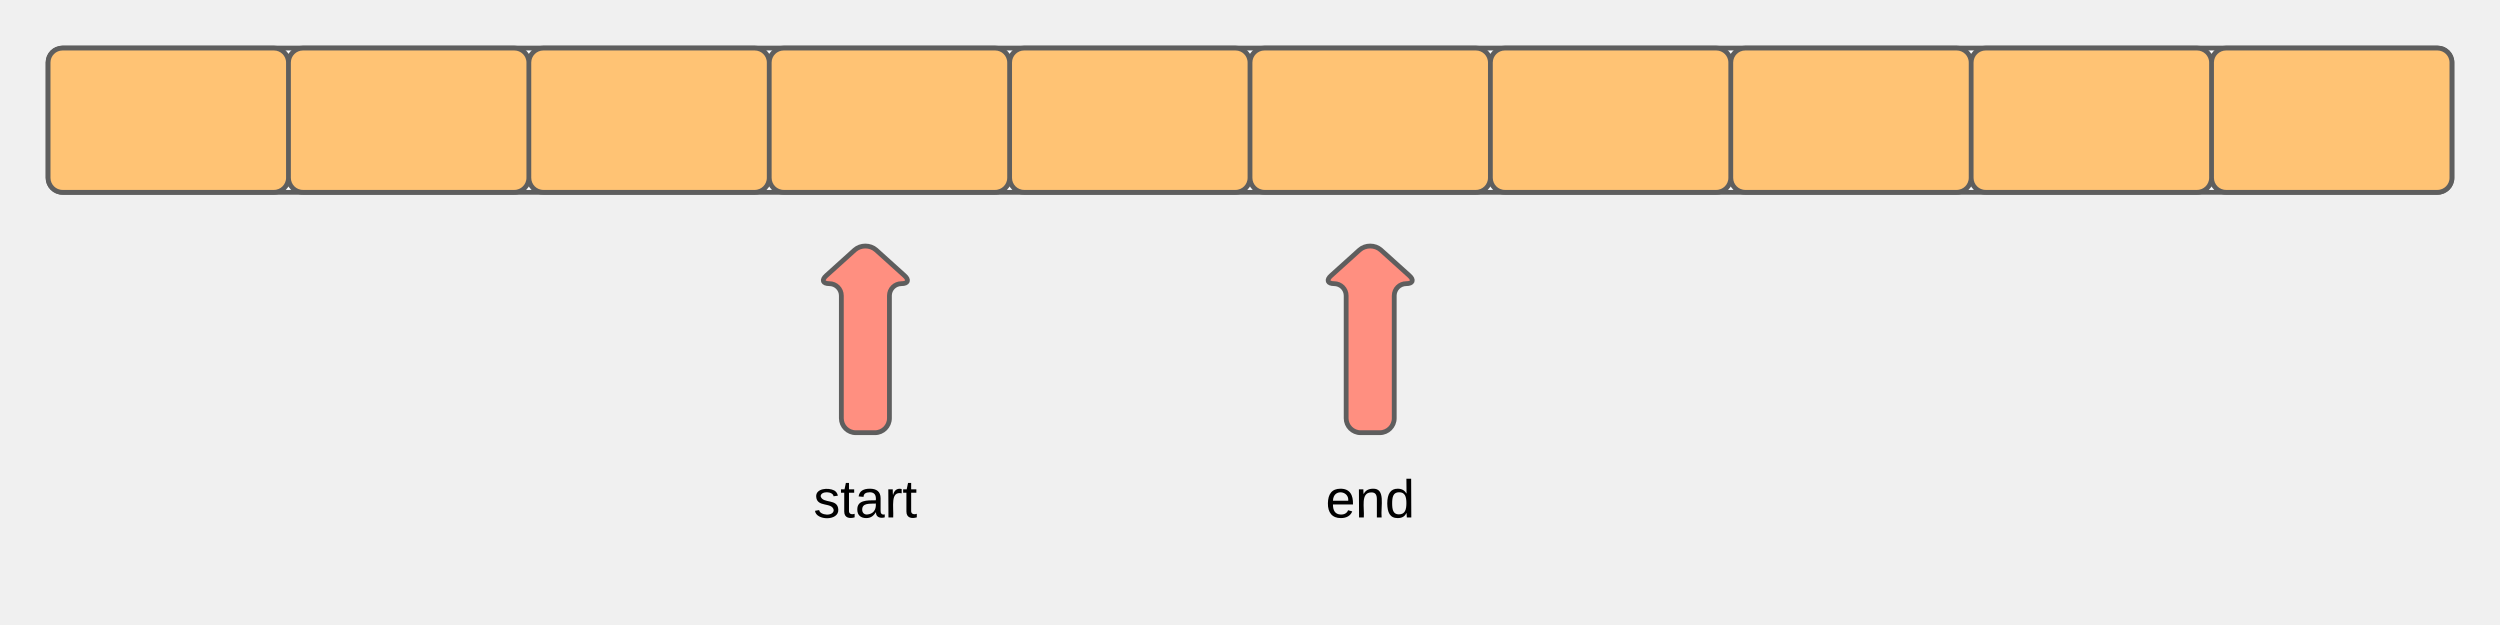
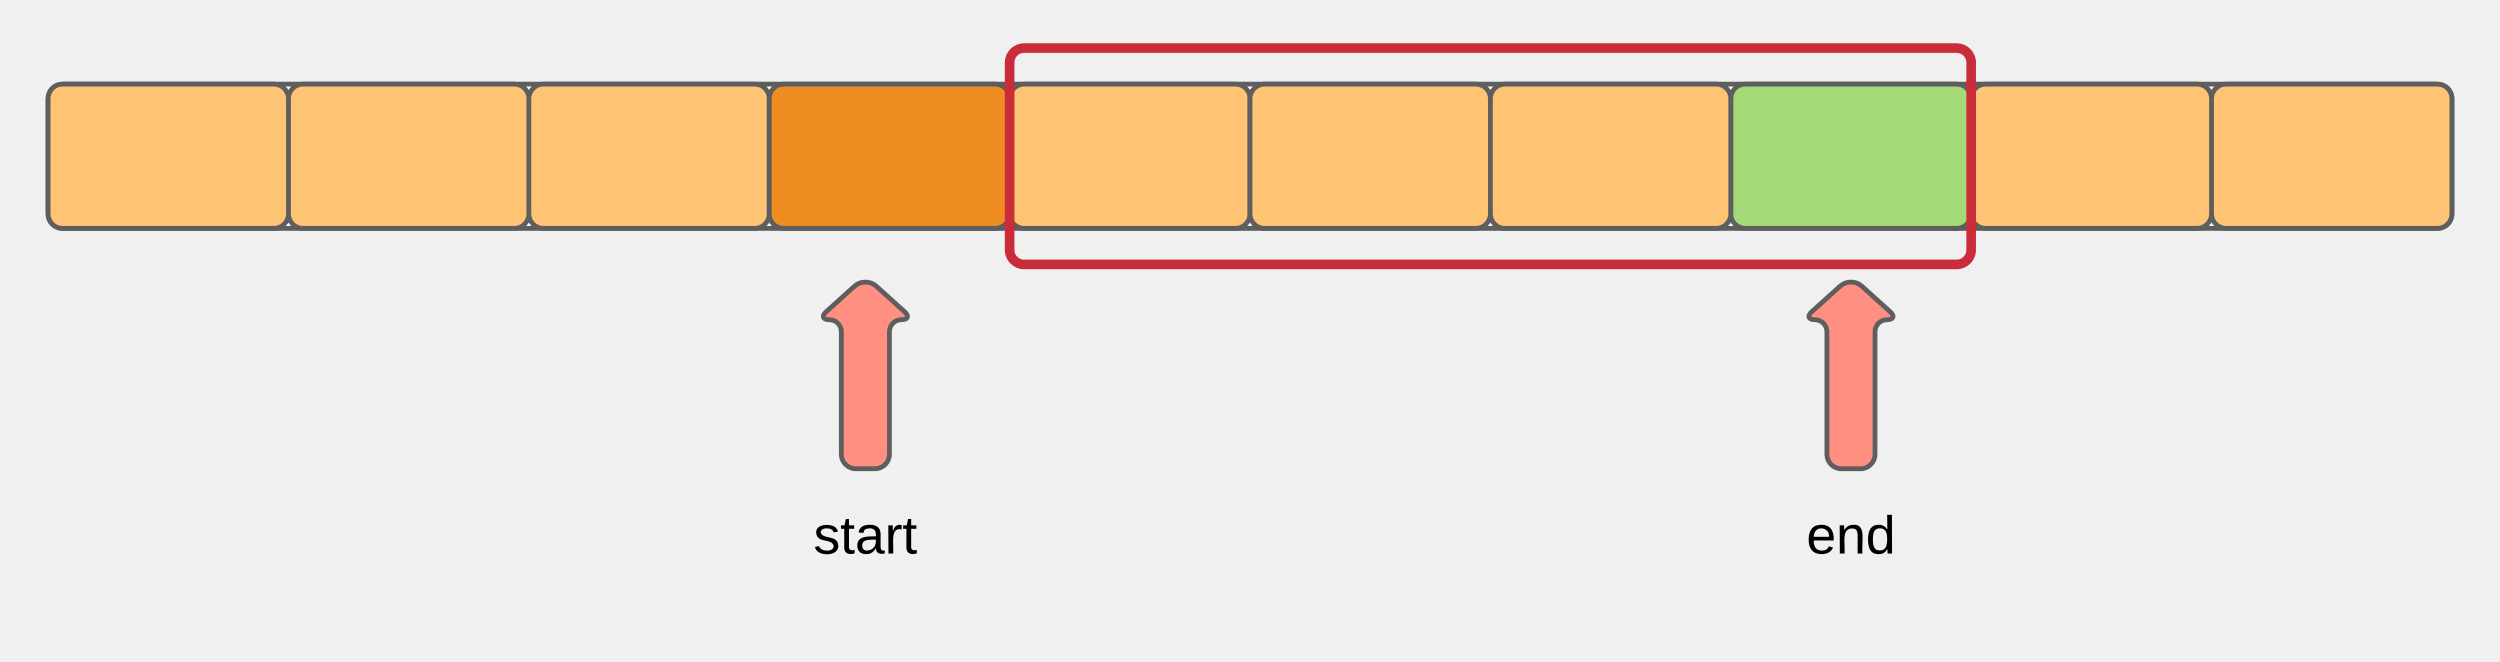
- <svg xmlns="http://www.w3.org/2000/svg" xmlns:ns1="lucid" xmlns:xlink="http://www.w3.org/1999/xlink" width="1040" height="260">
-   <g transform="translate(-120 -220)" ns1:page-tab-id="0_0">
+ <svg xmlns="http://www.w3.org/2000/svg" xmlns:ns1="lucid" xmlns:xlink="http://www.w3.org/1999/xlink" width="1040" height="275">
+   <g transform="translate(-120 -205)" ns1:page-tab-id="0_0">
    <path d="M140 246c0-3.3 2.7-6 6-6h988c3.3 0 6 2.7 6 6v48c0 3.3-2.7 6-6 6H146c-3.3 0-6-2.7-6-6z" stroke="#5e5e5e" stroke-width="2" fill="#fff" />
-     <path d="M140 246c0-3.3 2.7-6 6-6h88c3.3 0 6 2.7 6 6v48c0 3.3-2.7 6-6 6h-88c-3.3 0-6-2.7-6-6zM240 246c0-3.3 2.7-6 6-6h88c3.3 0 6 2.7 6 6v48c0 3.3-2.7 6-6 6h-88c-3.3 0-6-2.7-6-6zM340 246c0-3.3 2.7-6 6-6h88c3.3 0 6 2.7 6 6v48c0 3.3-2.7 6-6 6h-88c-3.3 0-6-2.7-6-6zM440 246c0-3.3 2.7-6 6-6h88c3.3 0 6 2.7 6 6v48c0 3.3-2.7 6-6 6h-88c-3.3 0-6-2.7-6-6zM540 246c0-3.3 2.7-6 6-6h88c3.3 0 6 2.7 6 6v48c0 3.3-2.7 6-6 6h-88c-3.3 0-6-2.7-6-6zM640 246c0-3.3 2.7-6 6-6h88c3.3 0 6 2.7 6 6v48c0 3.3-2.7 6-6 6h-88c-3.3 0-6-2.7-6-6zM740 246c0-3.3 2.7-6 6-6h88c3.3 0 6 2.7 6 6v48c0 3.3-2.7 6-6 6h-88c-3.3 0-6-2.7-6-6zM840 246c0-3.3 2.7-6 6-6h88c3.3 0 6 2.7 6 6v48c0 3.3-2.7 6-6 6h-88c-3.3 0-6-2.7-6-6zM940 246c0-3.3 2.7-6 6-6h88c3.3 0 6 2.7 6 6v48c0 3.3-2.7 6-6 6h-88c-3.3 0-6-2.7-6-6zM1040 246c0-3.3 2.7-6 6-6h88c3.3 0 6 2.7 6 6v48c0 3.3-2.7 6-6 6h-88c-3.3 0-6-2.7-6-6z" stroke="#5e5e5e" stroke-width="2" fill="#ffc374" />
-     <path d="M686 400c-3.3 0-6-2.7-6-6v-51c0-2.76-2.24-5-5-5s-3.34-1.5-1.28-3.34L685.54 324c2.46-2.2 6.46-2.2 8.92 0l11.82 10.66c2.06 1.84 1.48 3.34-1.28 3.34s-5 2.24-5 5v51c0 3.3-2.7 6-6 6z" stroke="#5e5e5e" stroke-width="2" fill="#ff8f80" />
-     <path d="M570 406c0-3.3 2.7-6 6-6h228c3.3 0 6 2.7 6 6v48c0 3.3-2.7 6-6 6H576c-3.3 0-6-2.7-6-6z" stroke="#000" stroke-opacity="0" stroke-width="2" fill="#fff" fill-opacity="0" />
-     <use xlink:href="#a" transform="matrix(1,0,0,1,575,405) translate(96.48148 30.27778)" />
+     <path d="M140 246c0-3.3 2.7-6 6-6h88c3.3 0 6 2.7 6 6v48c0 3.3-2.7 6-6 6h-88c-3.3 0-6-2.7-6-6zM240 246c0-3.3 2.7-6 6-6h88c3.3 0 6 2.7 6 6v48c0 3.3-2.7 6-6 6h-88c-3.3 0-6-2.7-6-6zM340 246c0-3.3 2.7-6 6-6h88c3.3 0 6 2.7 6 6v48c0 3.3-2.7 6-6 6h-88c-3.3 0-6-2.7-6-6z" stroke="#5e5e5e" stroke-width="2" fill="#ffc374" />
+     <path d="M440 246c0-3.3 2.7-6 6-6h88c3.3 0 6 2.7 6 6v48c0 3.3-2.7 6-6 6h-88c-3.3 0-6-2.7-6-6z" stroke="#5e5e5e" stroke-width="2" fill="#ef8d22" />
+     <path d="M540 246c0-3.3 2.7-6 6-6h88c3.3 0 6 2.7 6 6v48c0 3.3-2.7 6-6 6h-88c-3.3 0-6-2.7-6-6z" stroke="#5e5e5e" stroke-width="2" fill="#ffc374" />
+     <path d="M840 246c0-3.3 2.7-6 6-6h88c3.3 0 6 2.7 6 6v48c0 3.3-2.7 6-6 6h-88c-3.3 0-6-2.7-6-6z" stroke="#5e5e5e" stroke-width="2" fill="#a3d977" />
+     <path d="M740 246c0-3.3 2.7-6 6-6h88c3.3 0 6 2.7 6 6v48c0 3.3-2.7 6-6 6h-88c-3.3 0-6-2.7-6-6zM640 246c0-3.3 2.7-6 6-6h88c3.3 0 6 2.7 6 6v48c0 3.3-2.7 6-6 6h-88c-3.3 0-6-2.7-6-6zM940 246c0-3.3 2.7-6 6-6h88c3.3 0 6 2.7 6 6v48c0 3.3-2.7 6-6 6h-88c-3.3 0-6-2.7-6-6zM1040 246c0-3.3 2.7-6 6-6h88c3.3 0 6 2.7 6 6v48c0 3.3-2.7 6-6 6h-88c-3.3 0-6-2.7-6-6z" stroke="#5e5e5e" stroke-width="2" fill="#ffc374" />
+     <path d="M886 400c-3.3 0-6-2.7-6-6v-51c0-2.76-2.24-5-5-5s-3.34-1.5-1.28-3.34L885.54 324c2.46-2.2 6.46-2.2 8.92 0l11.82 10.66c2.06 1.84 1.48 3.34-1.28 3.34s-5 2.24-5 5v51c0 3.3-2.7 6-6 6z" stroke="#5e5e5e" stroke-width="2" fill="#ff8f80" />
+     <path d="M770 406c0-3.3 2.7-6 6-6h228c3.3 0 6 2.7 6 6v48c0 3.3-2.7 6-6 6H776c-3.3 0-6-2.7-6-6z" stroke="#000" stroke-opacity="0" stroke-width="2" fill="#fff" fill-opacity="0" />
+     <use xlink:href="#a" transform="matrix(1,0,0,1,775,405) translate(96.48148 30.27778)" />
    <path d="M476 400c-3.3 0-6-2.7-6-6v-51c0-2.76-2.24-5-5-5s-3.34-1.5-1.28-3.34L475.54 324c2.46-2.2 6.46-2.2 8.92 0l11.82 10.66c2.06 1.84 1.48 3.34-1.28 3.34s-5 2.24-5 5v51c0 3.3-2.7 6-6 6z" stroke="#5e5e5e" stroke-width="2" fill="#ff8f80" />
    <path d="M360 406c0-3.3 2.7-6 6-6h228c3.3 0 6 2.7 6 6v48c0 3.3-2.7 6-6 6H366c-3.3 0-6-2.7-6-6z" stroke="#000" stroke-opacity="0" stroke-width="2" fill="#fff" fill-opacity="0" />
    <use xlink:href="#b" transform="matrix(1,0,0,1,365,405) translate(93.42593 30.27778)" />
+     <path d="M540 231c0-3.3 2.7-6 6-6h388c3.3 0 6 2.7 6 6v78c0 3.3-2.7 6-6 6H546c-3.3 0-6-2.7-6-6z" stroke="#c92d39" stroke-width="4" fill-opacity="0" />
    <defs>
      <path d="M100-194c63 0 86 42 84 106H49c0 40 14 67 53 68 26 1 43-12 49-29l28 8c-11 28-37 45-77 45C44 4 14-33 15-96c1-61 26-98 85-98zm52 81c6-60-76-77-97-28-3 7-6 17-6 28h103" id="c" />
      <path d="M117-194c89-4 53 116 60 194h-32v-121c0-31-8-49-39-48C34-167 62-67 57 0H25l-1-190h30c1 10-1 24 2 32 11-22 29-35 61-36" id="d" />
      <path d="M85-194c31 0 48 13 60 33l-1-100h32l1 261h-30c-2-10 0-23-3-31C134-8 116 4 85 4 32 4 16-35 15-94c0-66 23-100 70-100zm9 24c-40 0-46 34-46 75 0 40 6 74 45 74 42 0 51-32 51-76 0-42-9-74-50-73" id="e" />
      <g id="a">
        <use transform="matrix(0.0617284,0,0,0.0617284,0,0)" xlink:href="#c" />
        <use transform="matrix(0.0617284,0,0,0.0617284,12.34568,0)" xlink:href="#d" />
        <use transform="matrix(0.0617284,0,0,0.0617284,24.69136,0)" xlink:href="#e" />
      </g>
      <path d="M135-143c-3-34-86-38-87 0 15 53 115 12 119 90S17 21 10-45l28-5c4 36 97 45 98 0-10-56-113-15-118-90-4-57 82-63 122-42 12 7 21 19 24 35" id="f" />
      <path d="M59-47c-2 24 18 29 38 22v24C64 9 27 4 27-40v-127H5v-23h24l9-43h21v43h35v23H59v120" id="g" />
      <path d="M141-36C126-15 110 5 73 4 37 3 15-17 15-53c-1-64 63-63 125-63 3-35-9-54-41-54-24 1-41 7-42 31l-33-3c5-37 33-52 76-52 45 0 72 20 72 64v82c-1 20 7 32 28 27v20c-31 9-61-2-59-35zM48-53c0 20 12 33 32 33 41-3 63-29 60-74-43 2-92-5-92 41" id="h" />
      <path d="M114-163C36-179 61-72 57 0H25l-1-190h30c1 12-1 29 2 39 6-27 23-49 58-41v29" id="i" />
      <g id="b">
        <use transform="matrix(0.0617284,0,0,0.0617284,0,0)" xlink:href="#f" />
        <use transform="matrix(0.0617284,0,0,0.0617284,11.11111,0)" xlink:href="#g" />
        <use transform="matrix(0.0617284,0,0,0.0617284,17.28395,0)" xlink:href="#h" />
        <use transform="matrix(0.0617284,0,0,0.0617284,29.62963,0)" xlink:href="#i" />
        <use transform="matrix(0.0617284,0,0,0.0617284,36.97531,0)" xlink:href="#g" />
      </g>
    </defs>
  </g>
</svg>
